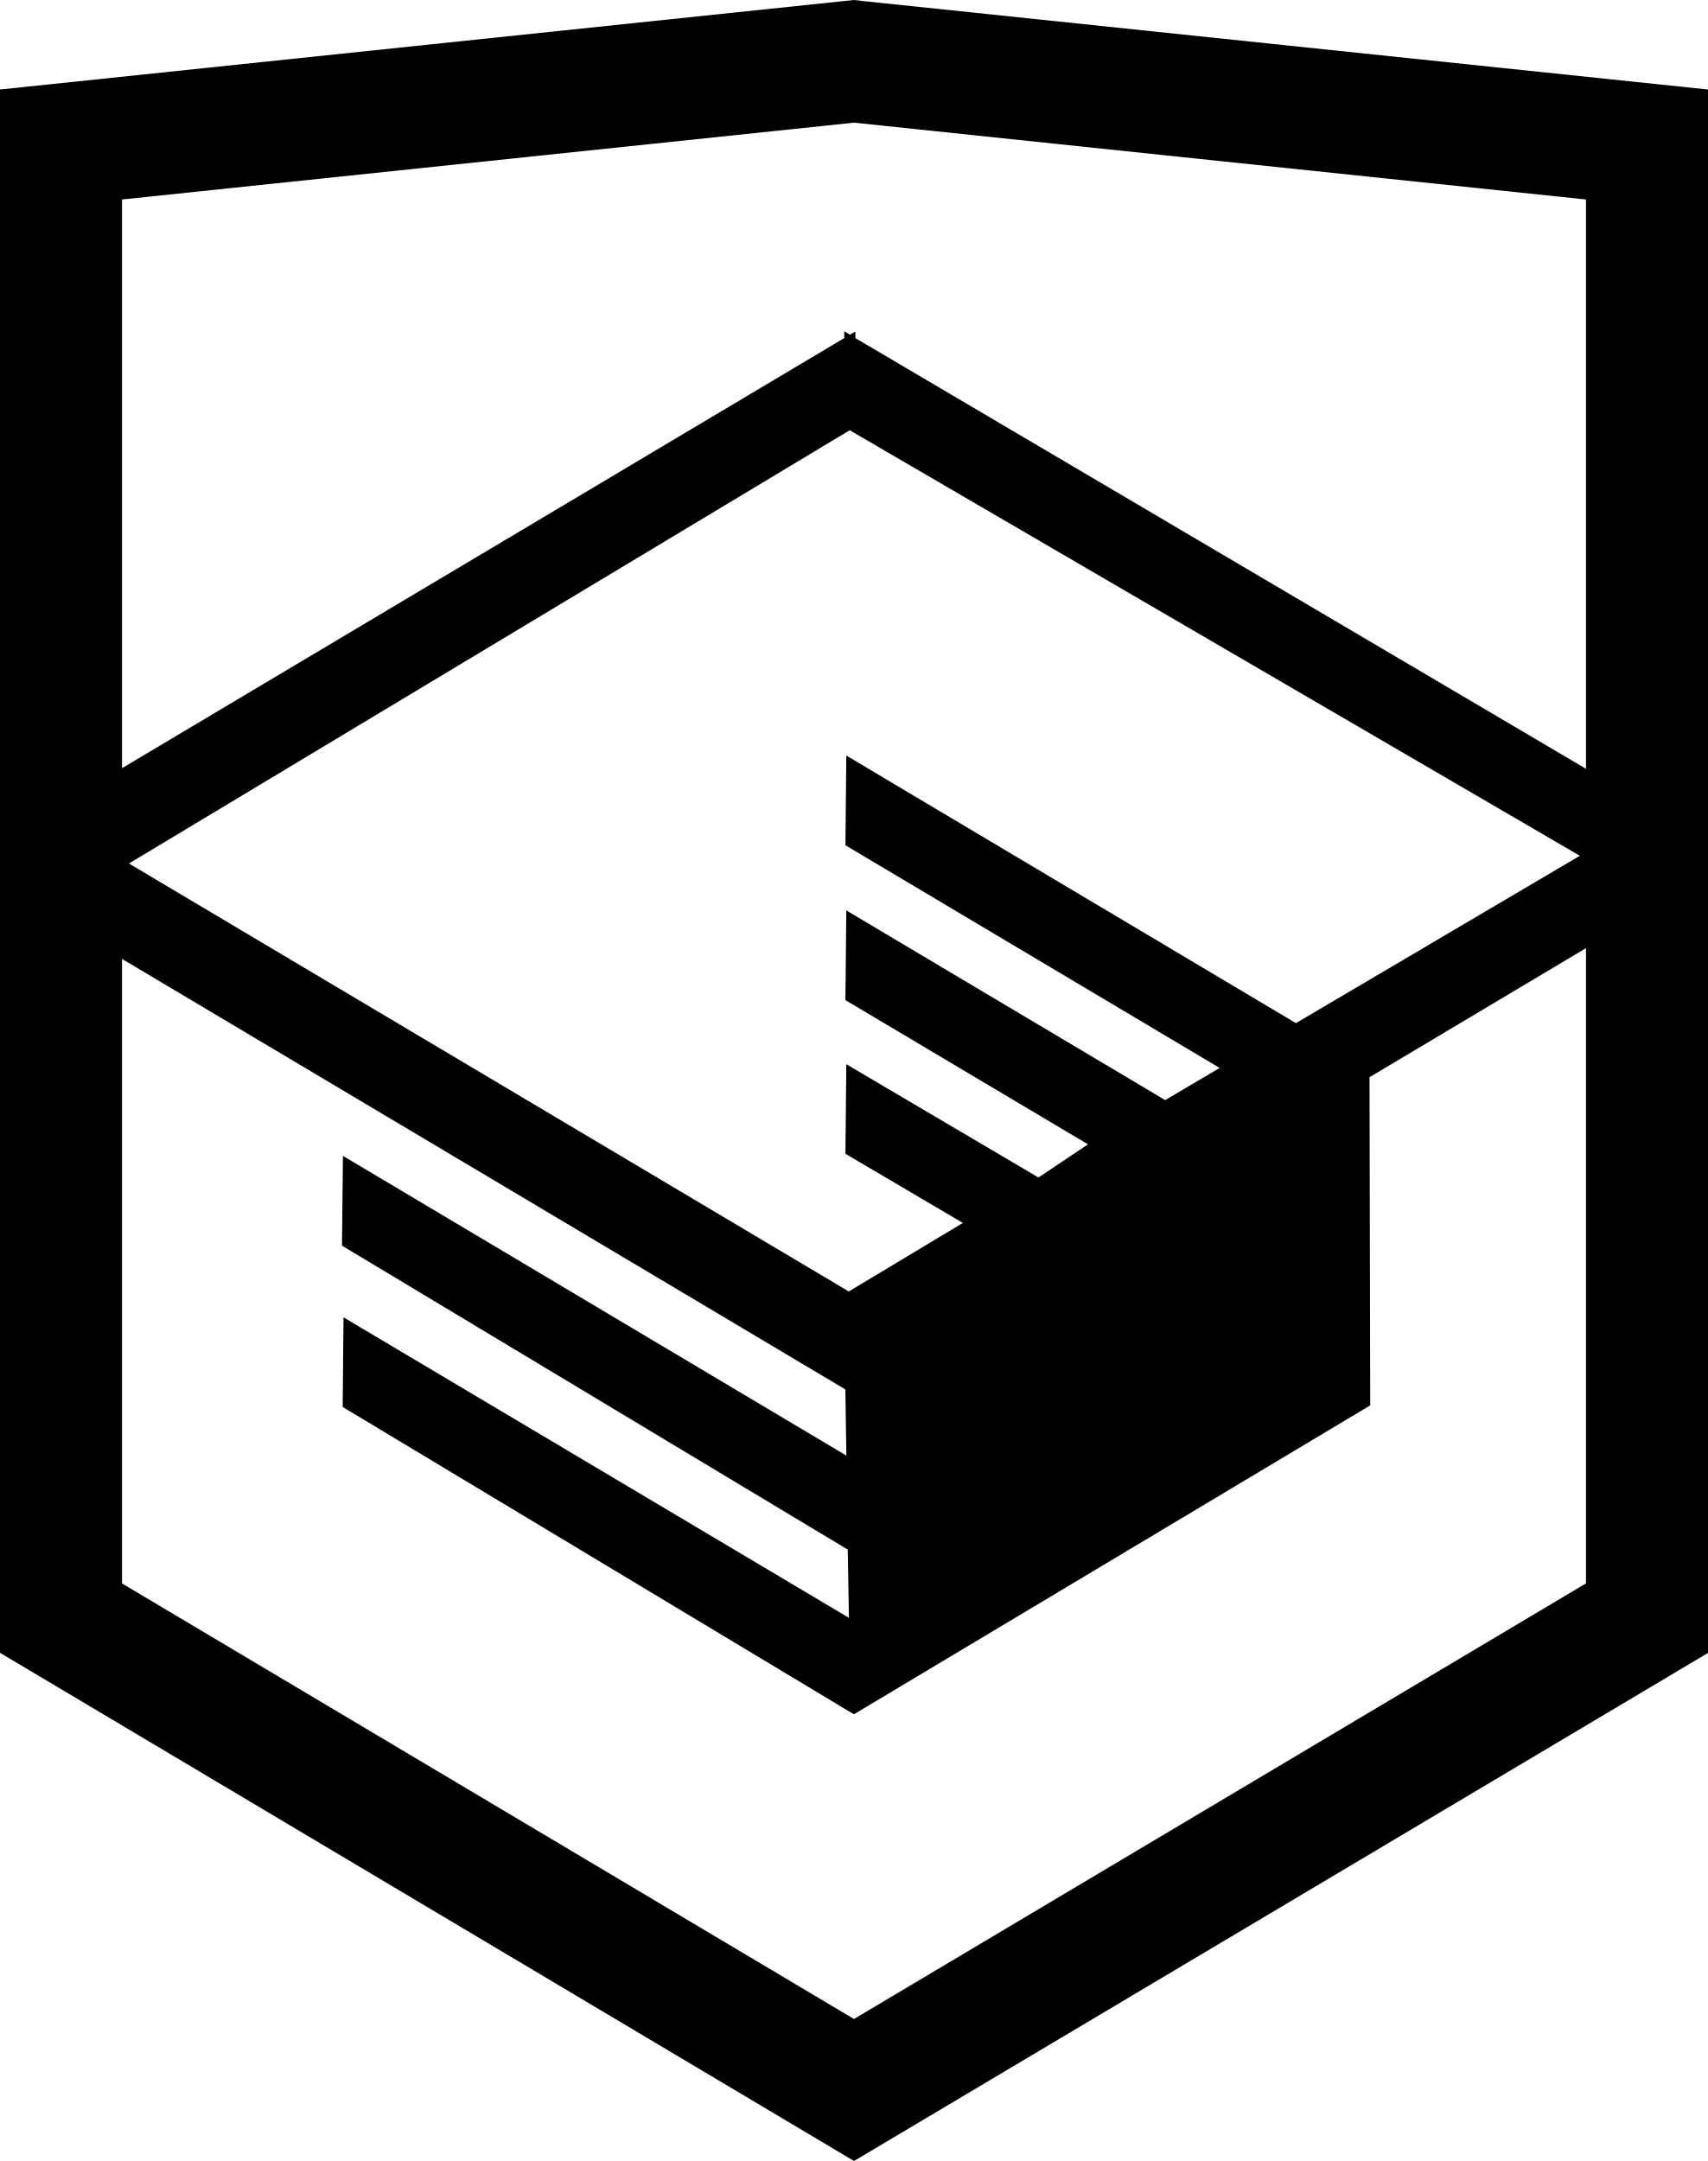
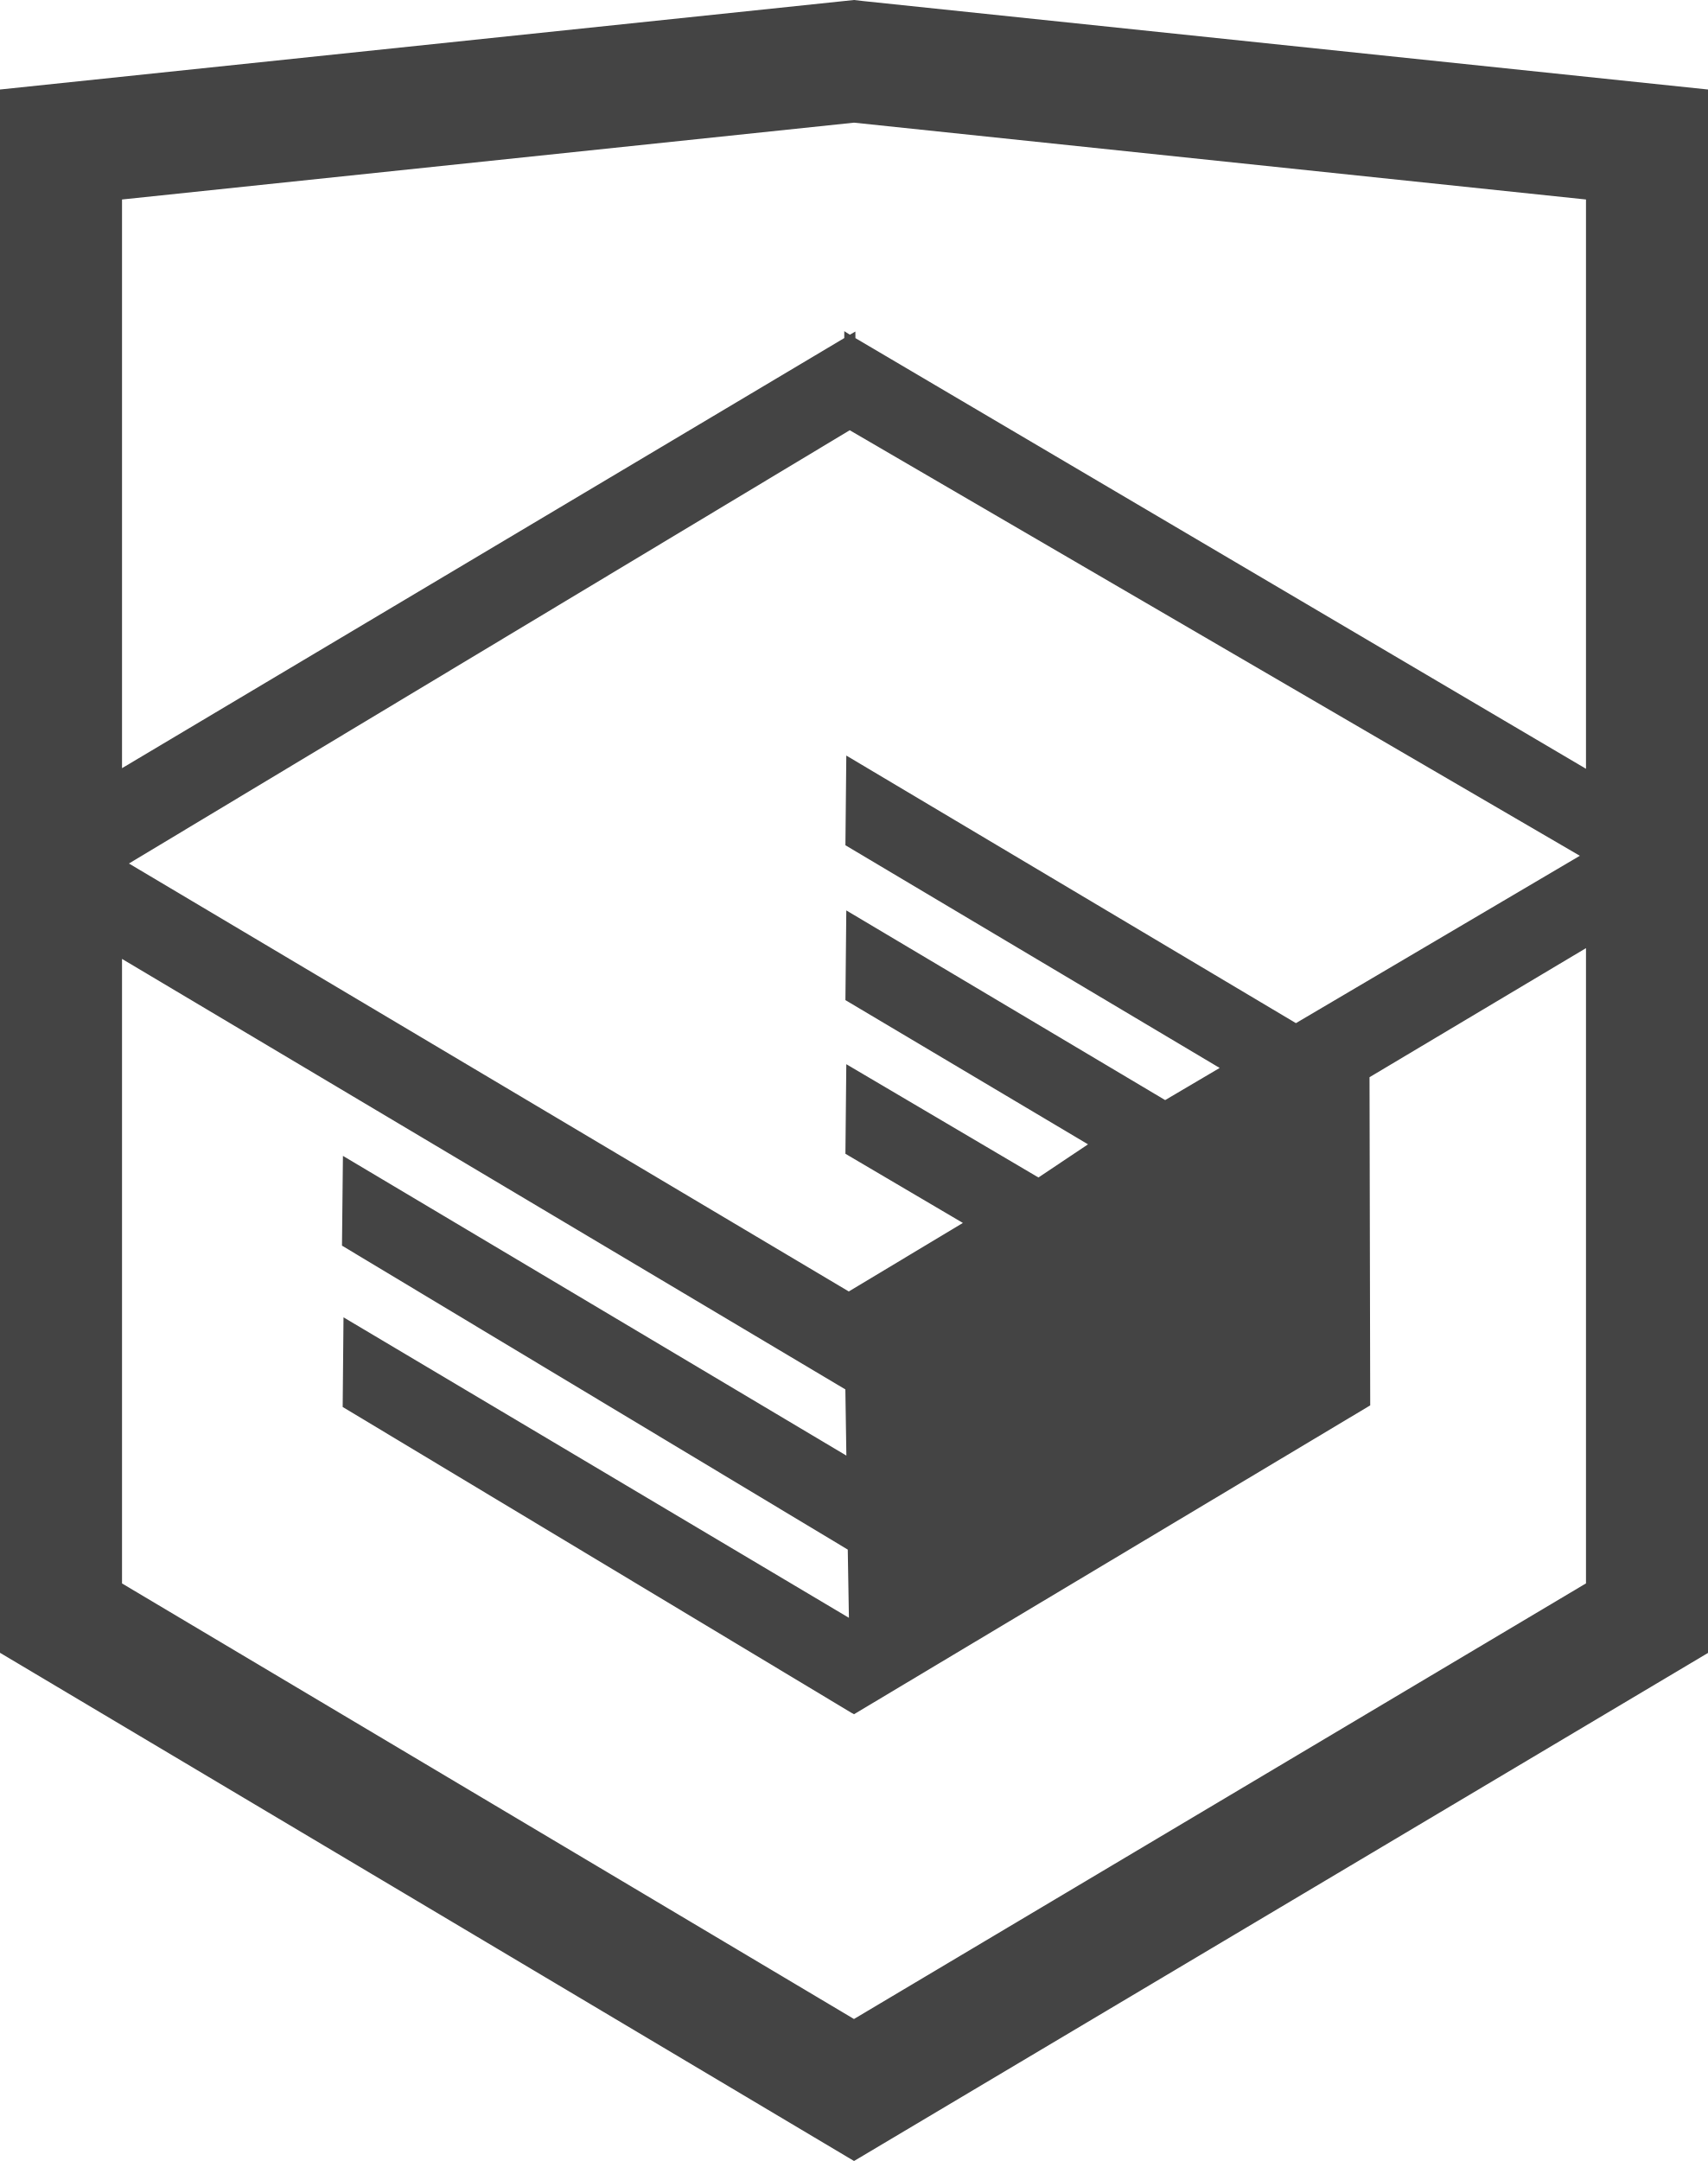
<svg xmlns="http://www.w3.org/2000/svg" width="26.943" height="34.09" viewBox="0 0 26.943 34.09">
-   <path d="M13.62.017L13.472 0 0 1.412v24.661l13.473 8.017 13.43-7.99.042-.025V1.412L13.62.017zm11.399 12.11L13.495 5.334l-.001-.104-.087.05-.088-.056v.109L1.925 12.118V3.147l11.548-1.212L25.02 3.147v8.98zm-11.614-5.34L24.923 13.5l-4.479 2.64-7.093-4.221-.014 1.415 5.904 3.513-.86.507-5.03-2.992-.014 1.415 3.827 2.275-.782.523-3.031-1.787-.014 1.413 1.853 1.091-1.8 1.081-11.356-6.751 11.371-6.835zm-11.48 8.34l11.411 6.791.016 1.044-7.942-4.728-.015 1.416 7.979 4.795.018 1.076-7.973-4.74-.013 1.414 8.021 4.822.046.025 8.143-4.872-.011-5.177 3.415-2.036v10.021L13.472 31.85 1.925 24.979v-9.852z" />
+   <path d="M13.62.017L13.472 0 0 1.412v24.661l13.473 8.017 13.43-7.99.042-.025V1.412L13.62.017zm11.399 12.11L13.495 5.334l-.001-.104-.087.05-.088-.056v.109L1.925 12.118V3.147l11.548-1.212L25.02 3.147v8.98zm-11.614-5.34L24.923 13.5l-4.479 2.64-7.093-4.221-.014 1.415 5.904 3.513-.86.507-5.03-2.992-.014 1.415 3.827 2.275-.782.523-3.031-1.787-.014 1.413 1.853 1.091-1.8 1.081-11.356-6.751 11.371-6.835zm-11.48 8.34l11.411 6.791.016 1.044-7.942-4.728-.015 1.416 7.979 4.795.018 1.076-7.973-4.74-.013 1.414 8.021 4.822.046.025 8.143-4.872-.011-5.177 3.415-2.036v10.021L13.472 31.85 1.925 24.979v-9.852z" fill="#444444" />
</svg>
